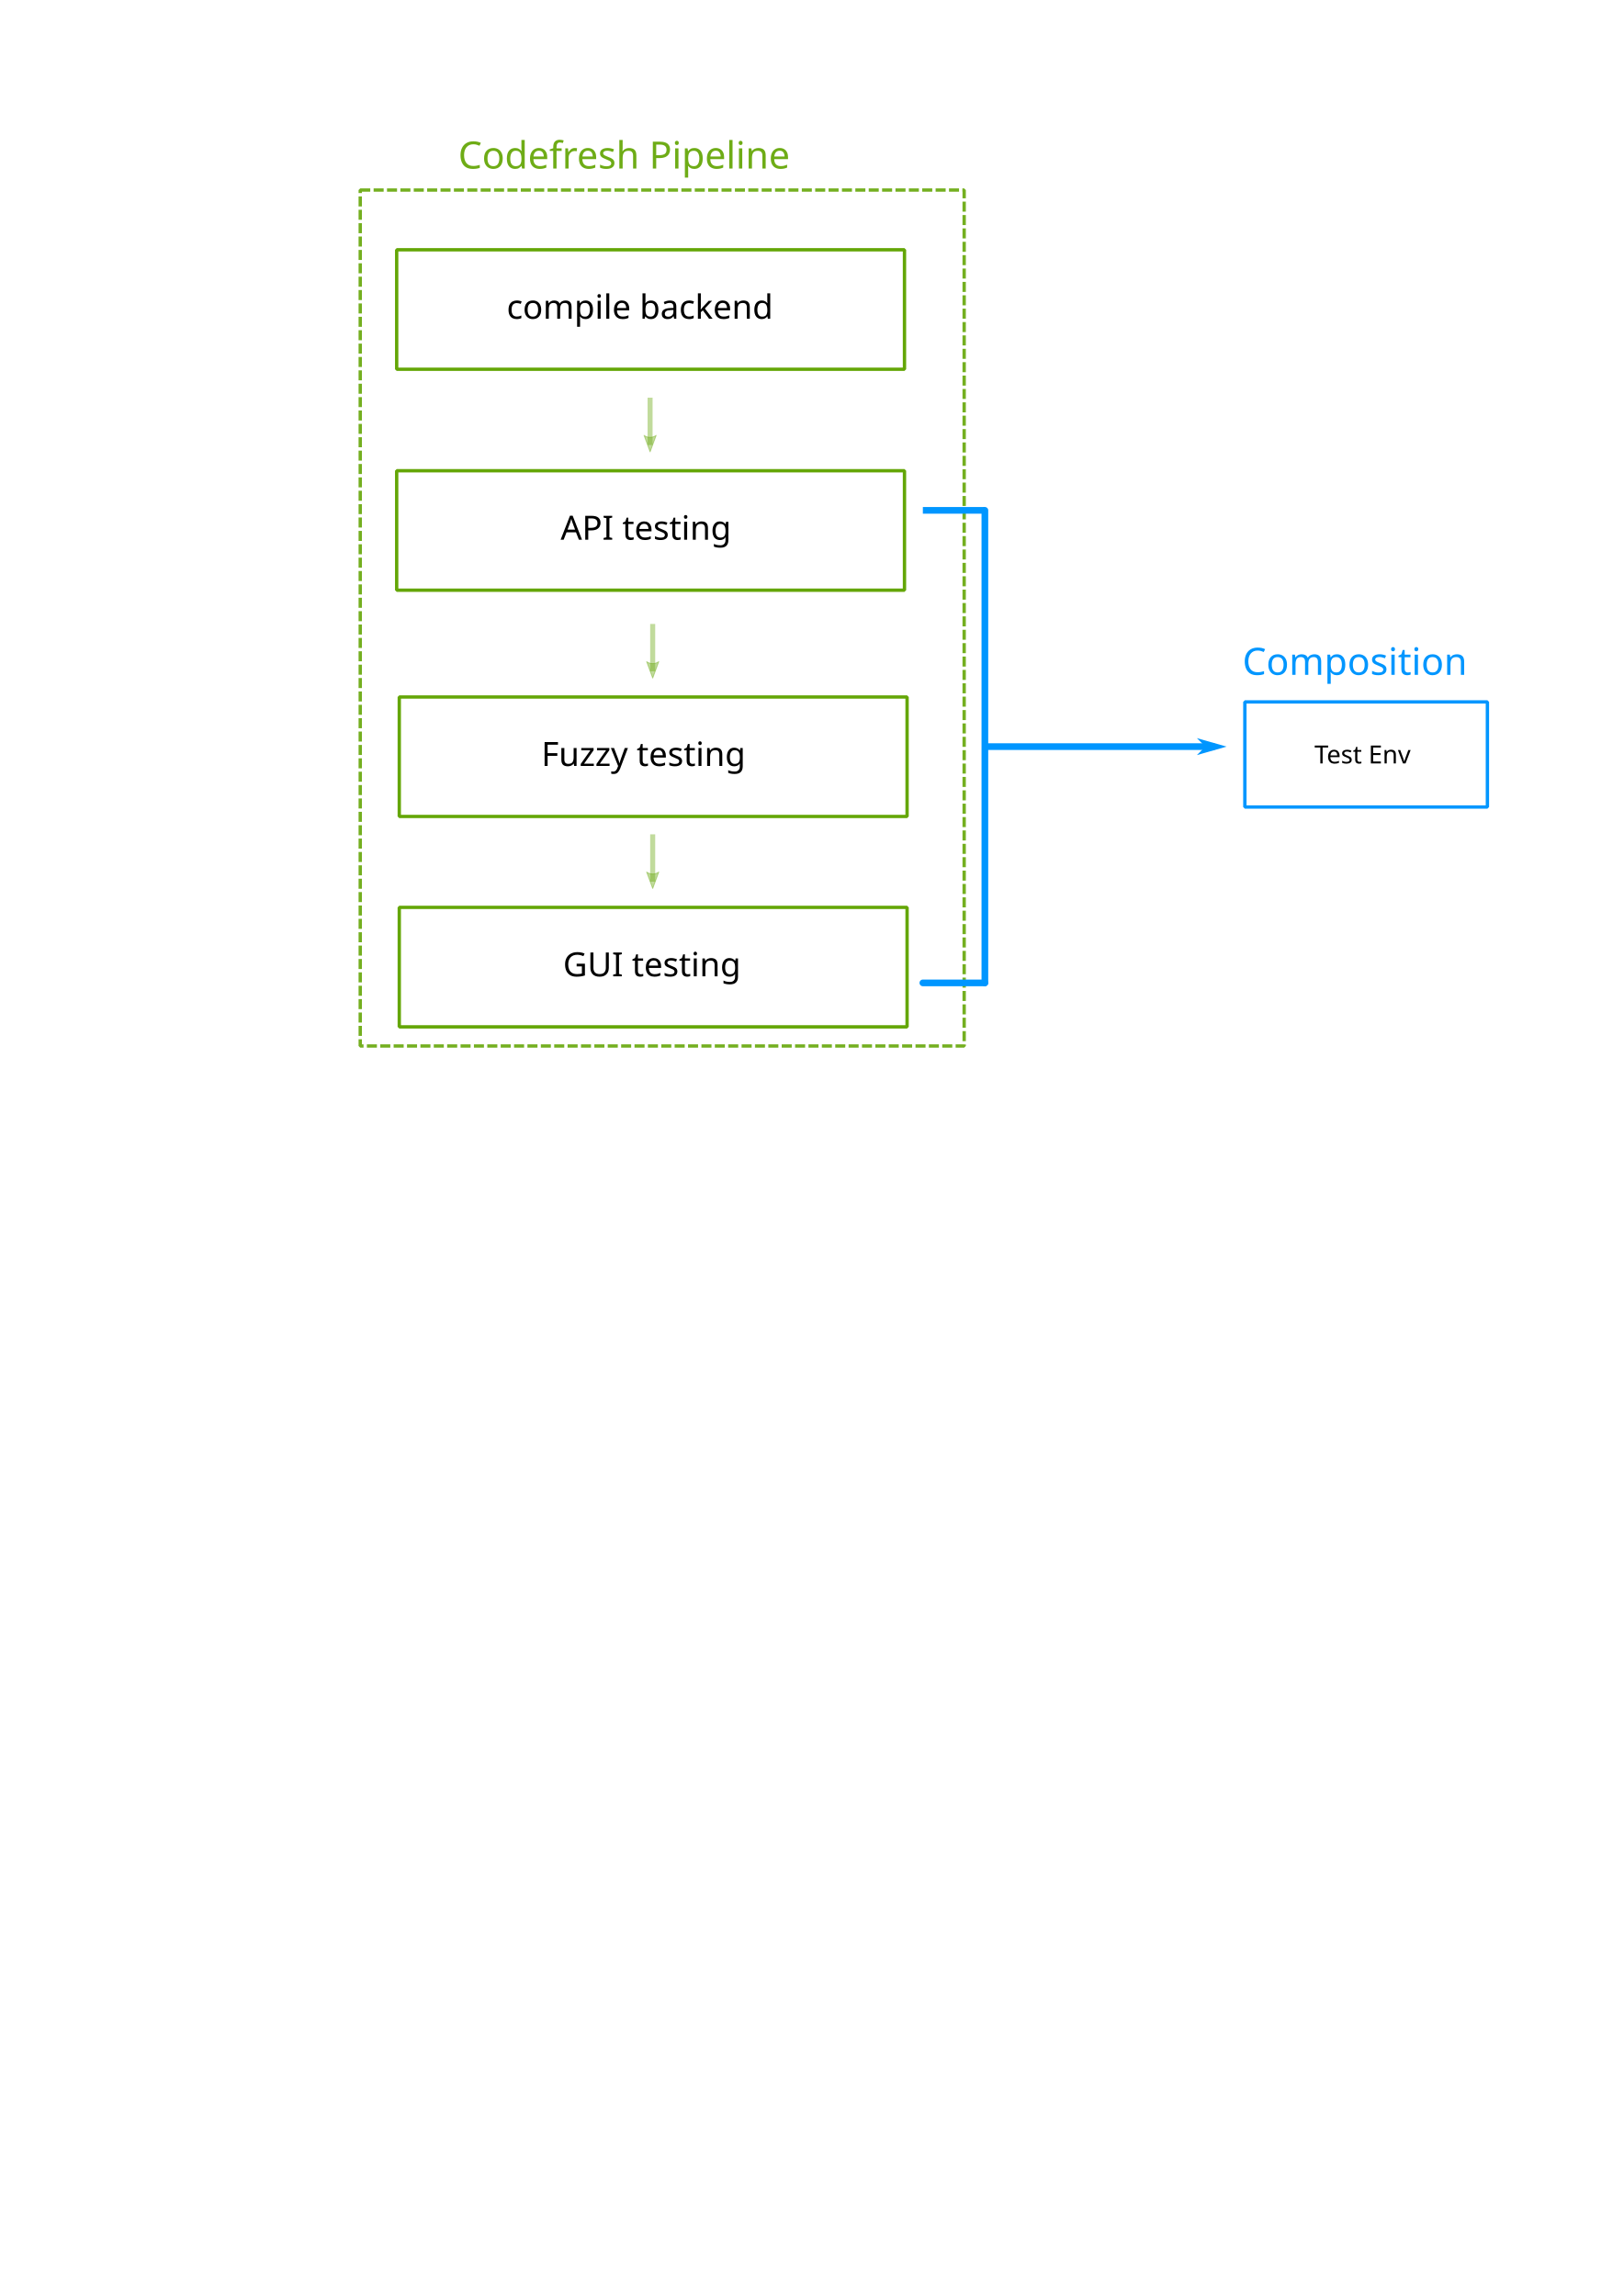
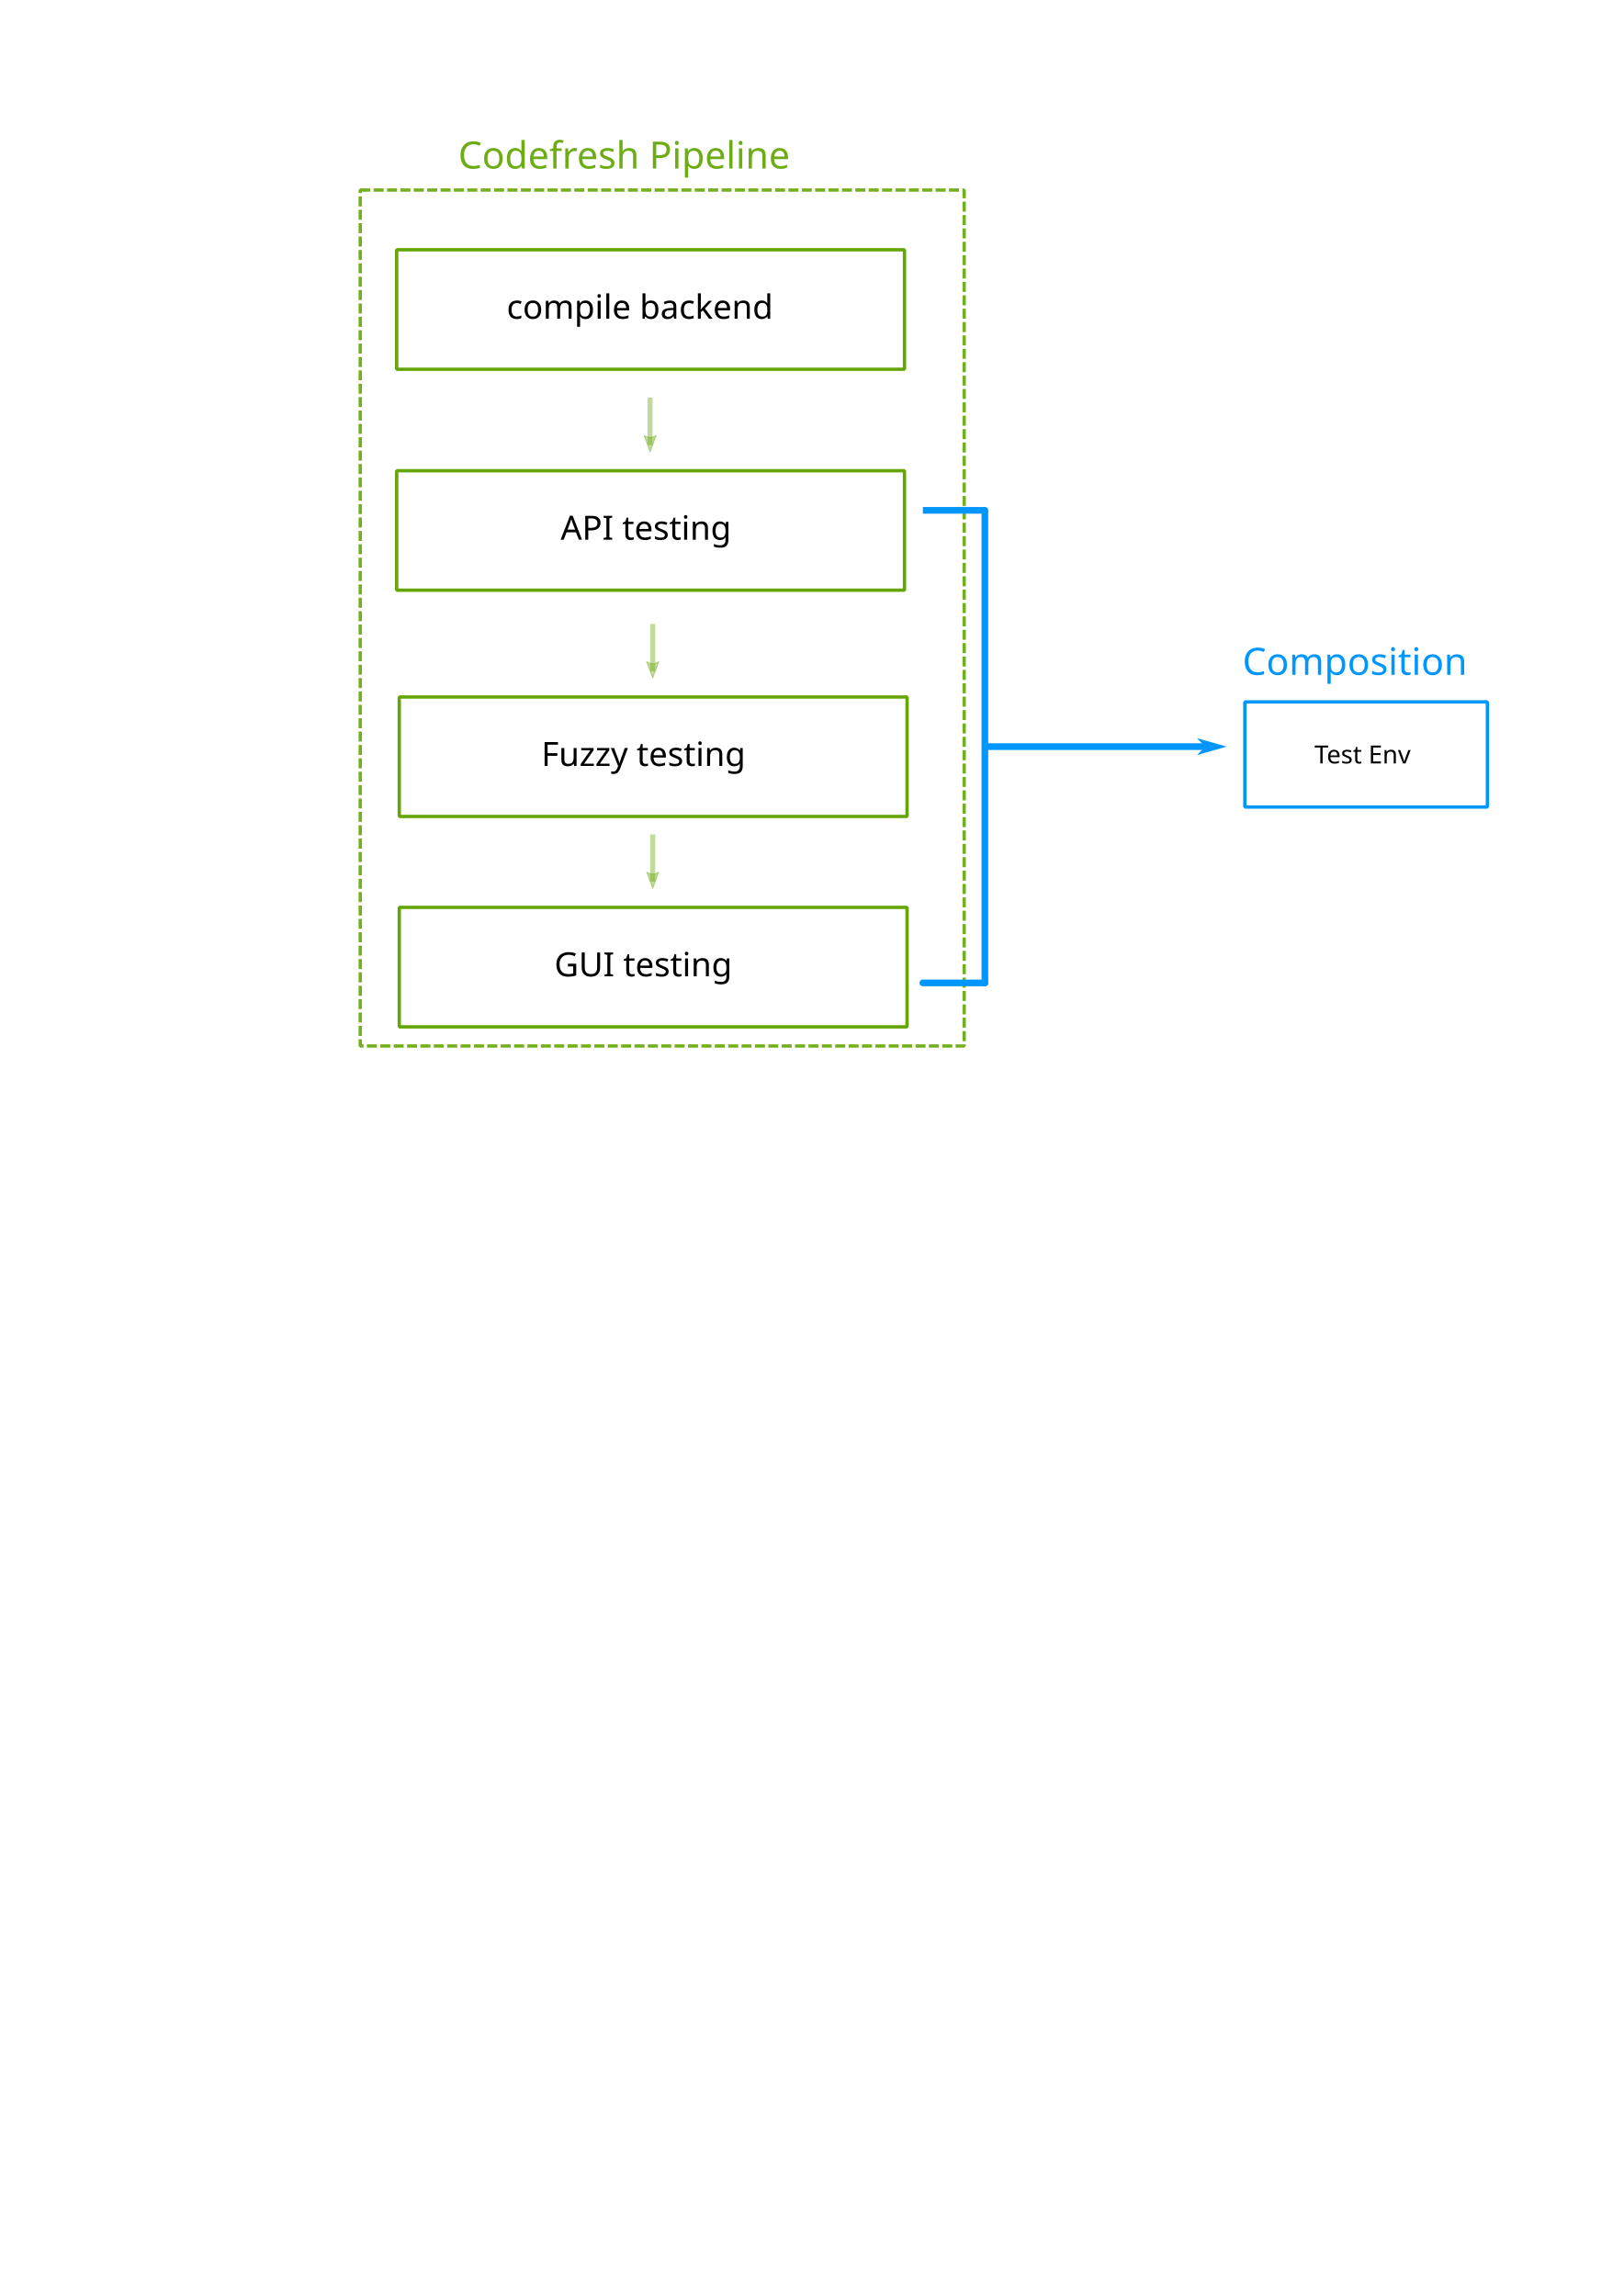
- <svg xmlns="http://www.w3.org/2000/svg" width="210mm" height="297mm" viewBox="0 0 744.094 1052.362" id="svg2" version="1.1">
+ <svg xmlns="http://www.w3.org/2000/svg" id="svg2" width="210mm" height="297mm" version="1.1" viewBox="0 0 744.094 1052.362">
  <defs id="defs4">
-     <marker orient="auto" refY="0.0" refX="0.0" id="marker6217" style="overflow:visible">
-       <path id="path6219" d="M 0.0,0.0 L 5.0,-5.0 L -12.5,0.0 L 5.0,5.0 L 0.0,0.0 z " style="fill-rule:evenodd;stroke:#0096ff;stroke-width:1pt;stroke-opacity:1;fill:#0096ff;fill-opacity:1" transform="scale(0.2) translate(6,0)" />
+     <marker id="marker6217" orient="auto" refX="0" refY="0" style="overflow:visible">
+       <path id="path6219" d="M 0.0,0.0 L 5.0,-5.0 L -12.5,0.0 L 5.0,5.0 L 0.0,0.0 z" transform="scale(0.2) translate(6,0)" style="fill-rule:evenodd;stroke:#0096ff;stroke-width:1pt;stroke-opacity:1;fill:#0096ff;fill-opacity:1" />
    </marker>
-     <marker orient="auto" refY="0.0" refX="0.0" id="marker6153" style="overflow:visible">
-       <path id="path6155" d="M 0.0,0.0 L 5.0,-5.0 L -12.5,0.0 L 5.0,5.0 L 0.0,0.0 z " style="fill-rule:evenodd;stroke:#0096ff;stroke-width:1pt;stroke-opacity:1;fill:#0096ff;fill-opacity:1" transform="scale(0.2) translate(6,0)" />
+     <marker id="marker6153" orient="auto" refX="0" refY="0" style="overflow:visible">
+       <path id="path6155" d="M 0.0,0.0 L 5.0,-5.0 L -12.5,0.0 L 5.0,5.0 L 0.0,0.0 z" transform="scale(0.2) translate(6,0)" style="fill-rule:evenodd;stroke:#0096ff;stroke-width:1pt;stroke-opacity:1;fill:#0096ff;fill-opacity:1" />
    </marker>
-     <marker orient="auto" refY="0.0" refX="0.0" id="marker6095" style="overflow:visible">
-       <path id="path6097" d="M 0.0,0.0 L 5.0,-5.0 L -12.5,0.0 L 5.0,5.0 L 0.0,0.0 z " style="fill-rule:evenodd;stroke:#0096ff;stroke-width:1pt;stroke-opacity:1;fill:#0096ff;fill-opacity:1" transform="scale(0.2) translate(6,0)" />
+     <marker id="marker6095" orient="auto" refX="0" refY="0" style="overflow:visible">
+       <path id="path6097" d="M 0.0,0.0 L 5.0,-5.0 L -12.5,0.0 L 5.0,5.0 L 0.0,0.0 z" transform="scale(0.2) translate(6,0)" style="fill-rule:evenodd;stroke:#0096ff;stroke-width:1pt;stroke-opacity:1;fill:#0096ff;fill-opacity:1" />
    </marker>
-     <marker orient="auto" refY="0.0" refX="0.0" id="Arrow1Sstart" style="overflow:visible">
-       <path id="path4438" d="M 0.0,0.0 L 5.0,-5.0 L -12.5,0.0 L 5.0,5.0 L 0.0,0.0 z " style="fill-rule:evenodd;stroke:#0096ff;stroke-width:1pt;stroke-opacity:1;fill:#0096ff;fill-opacity:1" transform="scale(0.2) translate(6,0)" />
+     <marker id="Arrow1Sstart" orient="auto" refX="0" refY="0" style="overflow:visible">
+       <path id="path4438" d="M 0.0,0.0 L 5.0,-5.0 L -12.5,0.0 L 5.0,5.0 L 0.0,0.0 z" transform="scale(0.2) translate(6,0)" style="fill-rule:evenodd;stroke:#0096ff;stroke-width:1pt;stroke-opacity:1;fill:#0096ff;fill-opacity:1" />
    </marker>
-     <marker orient="auto" refY="0.0" refX="0.0" id="Arrow1Mend" style="overflow:visible;">
-       <path id="path4435" d="M 0.0,0.0 L 5.0,-5.0 L -12.5,0.0 L 5.0,5.0 L 0.0,0.0 z " style="fill-rule:evenodd;stroke:#0096ff;stroke-width:1pt;stroke-opacity:1;fill:#0096ff;fill-opacity:1" transform="scale(0.4) rotate(180) translate(10,0)" />
+     <marker id="Arrow1Mend" orient="auto" refX="0" refY="0" style="overflow:visible">
+       <path id="path4435" d="M 0.0,0.0 L 5.0,-5.0 L -12.5,0.0 L 5.0,5.0 L 0.0,0.0 z" transform="scale(0.4) rotate(180) translate(10,0)" style="fill-rule:evenodd;stroke:#0096ff;stroke-width:1pt;stroke-opacity:1;fill:#0096ff;fill-opacity:1" />
    </marker>
-     <marker orient="auto" refY="0.0" refX="0.0" id="Arrow2Send" style="overflow:visible;">
-       <path id="path4459" style="fill-rule:evenodd;stroke-width:0.625;stroke-linejoin:round;stroke:#64a508;stroke-opacity:0.4;fill:#64a508;fill-opacity:0.4" d="M 8.719,4.034 L -2.207,0.016 L 8.719,-4.002 C 6.973,-1.63 6.983,1.616 8.719,4.034 z " transform="scale(0.3) rotate(180) translate(-2.3,0)" />
+     <marker id="Arrow2Send" orient="auto" refX="0" refY="0" style="overflow:visible">
+       <path id="path4459" d="M 8.719,4.034 L -2.207,0.016 L 8.719,-4.002 C 6.973,-1.63 6.983,1.616 8.719,4.034 z" transform="scale(0.3) rotate(180) translate(-2.3,0)" style="fill-rule:evenodd;stroke-width:.625;stroke-linejoin:round;stroke:#64a508;stroke-opacity:.4;fill:#64a508;fill-opacity:.4" />
    </marker>
-     <marker orient="auto" refY="0" refX="0" id="Arrow2Send-2" style="overflow:visible">
-       <path id="path4459-0" style="fill:#64a508;fill-opacity:0.4;fill-rule:evenodd;stroke:#64a508;stroke-width:0.625;stroke-linejoin:round;stroke-opacity:0.4" d="M 8.719,4.034 -2.207,0.016 8.719,-4.002 c -1.745,2.372 -1.735,5.617 -6e-7,8.035 z" transform="matrix(-0.3,0,0,-0.3,0.69,0)" />
+     <marker id="Arrow2Send-2" orient="auto" refX="0" refY="0" style="overflow:visible">
+       <path id="path4459-0" d="M 8.719,4.034 -2.207,0.016 8.719,-4.002 c -1.745,2.372 -1.735,5.617 -6e-7,8.035 z" transform="matrix(-0.3,0,0,-0.3,0.69,0)" style="fill:#64a508;fill-opacity:.4;fill-rule:evenodd;stroke:#64a508;stroke-width:.625;stroke-linejoin:round;stroke-opacity:.4" />
    </marker>
-     <marker orient="auto" refY="0" refX="0" id="Arrow2Send-2-5" style="overflow:visible">
-       <path id="path4459-0-9" style="fill:#64a508;fill-opacity:0.4;fill-rule:evenodd;stroke:#64a508;stroke-width:0.625;stroke-linejoin:round;stroke-opacity:0.4" d="M 8.719,4.034 -2.207,0.016 8.719,-4.002 c -1.745,2.372 -1.735,5.617 -6e-7,8.035 z" transform="matrix(-0.3,0,0,-0.3,0.69,0)" />
+     <marker id="Arrow2Send-2-5" orient="auto" refX="0" refY="0" style="overflow:visible">
+       <path id="path4459-0-9" d="M 8.719,4.034 -2.207,0.016 8.719,-4.002 c -1.745,2.372 -1.735,5.617 -6e-7,8.035 z" transform="matrix(-0.3,0,0,-0.3,0.69,0)" style="fill:#64a508;fill-opacity:.4;fill-rule:evenodd;stroke:#64a508;stroke-width:.625;stroke-linejoin:round;stroke-opacity:.4" />
    </marker>
-     <marker orient="auto" refY="0" refX="0" id="Arrow2Send-2-8" style="overflow:visible">
-       <path id="path4459-0-4" style="fill:#64a508;fill-opacity:0.4;fill-rule:evenodd;stroke:#64a508;stroke-width:0.625;stroke-linejoin:round;stroke-opacity:0.4" d="M 8.719,4.034 -2.207,0.016 8.719,-4.002 c -1.745,2.372 -1.735,5.617 -6e-7,8.035 z" transform="matrix(-0.3,0,0,-0.3,0.69,0)" />
+     <marker id="Arrow2Send-2-8" orient="auto" refX="0" refY="0" style="overflow:visible">
+       <path id="path4459-0-4" d="M 8.719,4.034 -2.207,0.016 8.719,-4.002 c -1.745,2.372 -1.735,5.617 -6e-7,8.035 z" transform="matrix(-0.3,0,0,-0.3,0.69,0)" style="fill:#64a508;fill-opacity:.4;fill-rule:evenodd;stroke:#64a508;stroke-width:.625;stroke-linejoin:round;stroke-opacity:.4" />
    </marker>
-     <marker orient="auto" refY="0" refX="0" id="Arrow2Send-2-9" style="overflow:visible">
-       <path id="path4459-0-40" style="fill:#64a508;fill-opacity:0.4;fill-rule:evenodd;stroke:#64a508;stroke-width:0.625;stroke-linejoin:round;stroke-opacity:0.4" d="M 8.719,4.034 -2.207,0.016 8.719,-4.002 c -1.745,2.372 -1.735,5.617 -6e-7,8.035 z" transform="matrix(-0.3,0,0,-0.3,0.69,0)" />
+     <marker id="Arrow2Send-2-9" orient="auto" refX="0" refY="0" style="overflow:visible">
+       <path id="path4459-0-40" d="M 8.719,4.034 -2.207,0.016 8.719,-4.002 c -1.745,2.372 -1.735,5.617 -6e-7,8.035 z" transform="matrix(-0.3,0,0,-0.3,0.69,0)" style="fill:#64a508;fill-opacity:.4;fill-rule:evenodd;stroke:#64a508;stroke-width:.625;stroke-linejoin:round;stroke-opacity:.4" />
    </marker>
-     <marker orient="auto" refY="0" refX="0" id="Arrow2Send-2-3" style="overflow:visible">
-       <path id="path4459-0-3" style="fill:#64a508;fill-opacity:0.4;fill-rule:evenodd;stroke:#64a508;stroke-width:0.625;stroke-linejoin:round;stroke-opacity:0.4" d="M 8.719,4.034 -2.207,0.016 8.719,-4.002 c -1.745,2.372 -1.735,5.617 -6e-7,8.035 z" transform="matrix(-0.3,0,0,-0.3,0.69,0)" />
+     <marker id="Arrow2Send-2-3" orient="auto" refX="0" refY="0" style="overflow:visible">
+       <path id="path4459-0-3" d="M 8.719,4.034 -2.207,0.016 8.719,-4.002 c -1.745,2.372 -1.735,5.617 -6e-7,8.035 z" transform="matrix(-0.3,0,0,-0.3,0.69,0)" style="fill:#64a508;fill-opacity:.4;fill-rule:evenodd;stroke:#64a508;stroke-width:.625;stroke-linejoin:round;stroke-opacity:.4" />
    </marker>
-     <marker orient="auto" refY="0" refX="0" id="marker6095-9" style="overflow:visible">
-       <path id="path6097-2" d="M 0,0 5,-5 -12.5,0 5,5 Z" style="fill:#0096ff;fill-opacity:1;fill-rule:evenodd;stroke:#0096ff;stroke-width:1pt;stroke-opacity:1" transform="matrix(0.2,0,0,0.2,1.2,0)" />
+     <marker id="marker6095-9" orient="auto" refX="0" refY="0" style="overflow:visible">
+       <path id="path6097-2" d="M 0,0 5,-5 -12.5,0 5,5 Z" transform="matrix(0.2,0,0,0.2,1.2,0)" style="fill:#0096ff;fill-opacity:1;fill-rule:evenodd;stroke:#0096ff;stroke-width:1pt;stroke-opacity:1" />
    </marker>
-     <marker orient="auto" refY="0" refX="0" id="marker6095-4" style="overflow:visible">
-       <path id="path6097-1" d="M 0,0 5,-5 -12.5,0 5,5 Z" style="fill:#0096ff;fill-opacity:1;fill-rule:evenodd;stroke:#0096ff;stroke-width:1pt;stroke-opacity:1" transform="matrix(0.2,0,0,0.2,1.2,0)" />
+     <marker id="marker6095-4" orient="auto" refX="0" refY="0" style="overflow:visible">
+       <path id="path6097-1" d="M 0,0 5,-5 -12.5,0 5,5 Z" transform="matrix(0.2,0,0,0.2,1.2,0)" style="fill:#0096ff;fill-opacity:1;fill-rule:evenodd;stroke:#0096ff;stroke-width:1pt;stroke-opacity:1" />
    </marker>
  </defs>
  <g id="layer1">
-     <text xml:space="preserve" style="font-style:normal;font-weight:normal;line-height:0%;font-family:sans-serif;letter-spacing:0px;word-spacing:0px;fill:#000000;fill-opacity:1;stroke:none;stroke-width:1px;stroke-linecap:butt;stroke-linejoin:miter;stroke-opacity:1" x="96.429" y="193.791" id="text4142">
-       <tspan id="tspan4144" x="96.429" y="193.791" style="font-size:40px;line-height:1.25"> </tspan>
-     </text>
-     <text xml:space="preserve" style="font-style:normal;font-weight:normal;line-height:0%;font-family:sans-serif;letter-spacing:0px;word-spacing:0px;fill:#000000;fill-opacity:1;stroke:none;stroke-width:1px;stroke-linecap:butt;stroke-linejoin:miter;stroke-opacity:1" x="232.199" y="146.098" id="text4136">
-       <tspan x="232.199" y="146.098" id="tspan4140" style="font-size:15.332px;line-height:1.25">compile backend</tspan>
+     <text style="font-style:normal;font-weight:400;line-height:0%;font-family:sans-serif;letter-spacing:0;word-spacing:0;fill:#000;fill-opacity:1;stroke:none;stroke-width:1px;stroke-linecap:butt;stroke-linejoin:miter;stroke-opacity:1" id="text4136" x="232.199" y="146.098" xml:space="preserve">
+       <tspan id="tspan4140" x="232.199" y="146.098" style="font-size:15.332px;line-height:1.25">compile backend</tspan>
    </text>
    <rect style="fill:none;fill-opacity:1;stroke:#64a607;stroke-width:1.533;stroke-linejoin:bevel;stroke-miterlimit:4;stroke-dasharray:none;stroke-dashoffset:0;stroke-opacity:1" id="rect4228" width="232.711" height="54.756" x="181.785" y="114.49" />
-     <text xml:space="preserve" style="font-style:normal;font-weight:normal;line-height:0%;font-family:sans-serif;letter-spacing:0px;word-spacing:0px;fill:#000000;fill-opacity:1;stroke:none;stroke-width:1px;stroke-linecap:butt;stroke-linejoin:miter;stroke-opacity:1" x="256.922" y="247.365" id="text4136-3-5">
-       <tspan x="256.922" y="247.365" id="tspan4140-7-5" style="font-size:15.332px;line-height:1.25">API testing </tspan>
+     <text style="font-style:normal;font-weight:400;line-height:0%;font-family:sans-serif;letter-spacing:0;word-spacing:0;fill:#000;fill-opacity:1;stroke:none;stroke-width:1px;stroke-linecap:butt;stroke-linejoin:miter;stroke-opacity:1" id="text4136-3-5" x="256.922" y="247.365" xml:space="preserve">
+       <tspan id="tspan4140-7-5" x="256.922" y="247.365" style="font-size:15.332px;line-height:1.25">API testing</tspan>
    </text>
    <rect style="fill:none;fill-opacity:1;stroke:#64a607;stroke-width:1.533;stroke-linejoin:bevel;stroke-miterlimit:4;stroke-dasharray:none;stroke-dashoffset:0;stroke-opacity:1" id="rect4228-7" width="232.711" height="54.756" x="181.785" y="215.757" />
-     <text xml:space="preserve" style="font-style:normal;font-weight:normal;line-height:0%;font-family:sans-serif;letter-spacing:0px;word-spacing:0px;fill:#000000;fill-opacity:1;stroke:none;stroke-width:1px;stroke-linecap:butt;stroke-linejoin:miter;stroke-opacity:1" x="602.395" y="349.916" id="text4188-6">
+     <text style="font-style:normal;font-weight:400;line-height:0%;font-family:sans-serif;letter-spacing:0;word-spacing:0;fill:#000;fill-opacity:1;stroke:none;stroke-width:1px;stroke-linecap:butt;stroke-linejoin:miter;stroke-opacity:1" id="text4188-6" x="602.395" y="349.916" xml:space="preserve">
      <tspan id="tspan4190-2" x="602.395" y="349.916" style="font-size:11.499px;line-height:1.25">Test Env</tspan>
    </text>
    <rect style="fill:none;fill-opacity:1;stroke:#0096ff;stroke-width:1.533;stroke-linejoin:bevel;stroke-miterlimit:4;stroke-dasharray:none;stroke-dashoffset:0;stroke-opacity:1" id="rect4269" width="111.154" height="48.185" x="570.481" y="321.714" />
-     <text xml:space="preserve" style="font-style:normal;font-weight:normal;line-height:0%;font-family:sans-serif;letter-spacing:0px;word-spacing:0px;fill:#64a607;fill-opacity:0.937;stroke:none;stroke-width:1px;stroke-linecap:butt;stroke-linejoin:miter;stroke-opacity:1" x="209.984" y="77.257" id="text4338">
+     <text style="font-style:normal;font-weight:400;line-height:0%;font-family:sans-serif;letter-spacing:0;word-spacing:0;fill:#64a607;fill-opacity:.937;stroke:none;stroke-width:1px;stroke-linecap:butt;stroke-linejoin:miter;stroke-opacity:1" id="text4338" x="209.984" y="77.257" xml:space="preserve">
      <tspan id="tspan4340" x="209.984" y="77.257" style="font-size:17.248px;line-height:1.25">Codefresh Pipeline</tspan>
    </text>
-     <text xml:space="preserve" style="font-style:normal;font-weight:normal;line-height:0%;font-family:sans-serif;letter-spacing:0px;word-spacing:0px;fill:#0096ff;fill-opacity:1;stroke:none;stroke-width:1px;stroke-linecap:butt;stroke-linejoin:miter;stroke-opacity:1" x="569.387" y="309.305" id="text4338-3">
-       <tspan x="569.387" y="309.305" id="tspan5117" style="font-size:17.248px;line-height:1.25">Composition </tspan>
+     <text style="font-style:normal;font-weight:400;line-height:0%;font-family:sans-serif;letter-spacing:0;word-spacing:0;fill:#0096ff;fill-opacity:1;stroke:none;stroke-width:1px;stroke-linecap:butt;stroke-linejoin:miter;stroke-opacity:1" id="text4338-3" x="569.387" y="309.305" xml:space="preserve">
+       <tspan id="tspan5117" x="569.387" y="309.305" style="font-size:17.248px;line-height:1.25">Composition</tspan>
    </text>
-     <rect style="fill:none;fill-opacity:0.937;stroke:#64a607;stroke-width:1.533;stroke-linejoin:bevel;stroke-miterlimit:4;stroke-dasharray:4.599, 1.533;stroke-dashoffset:0;stroke-opacity:0.898" id="rect4364" width="276.763" height="392.313" x="165.085" y="87.113" />
-     <path style="fill:none;fill-opacity:1;fill-rule:evenodd;stroke:#64a508;stroke-width:2.3;stroke-linecap:butt;stroke-linejoin:miter;stroke-miterlimit:4;stroke-dasharray:none;stroke-opacity:0.4;marker-end:url(#Arrow2Send-2)" d="m 297.916,182.276 0,21.704" id="path4420-2" />
-     <text xml:space="preserve" style="font-style:normal;font-weight:normal;font-size:12px;line-height:0%;font-family:sans-serif;letter-spacing:0px;word-spacing:0px;fill:#000000;fill-opacity:1;stroke:none;stroke-width:1px;stroke-linecap:butt;stroke-linejoin:miter;stroke-opacity:1" x="248.092" y="351.074" id="text4136-3-5-1">
-       <tspan x="248.092" y="351.074" id="tspan4140-7-5-0" style="font-size:15.332px;line-height:1.25;stroke-width:1px">Fuzzy testing </tspan>
+     <rect style="fill:none;fill-opacity:.937;stroke:#64a607;stroke-width:1.533;stroke-linejoin:bevel;stroke-miterlimit:4;stroke-dasharray:4.599,1.533;stroke-dashoffset:0;stroke-opacity:.898" id="rect4364" width="276.763" height="392.313" x="165.085" y="87.113" />
+     <path style="fill:none;fill-opacity:1;fill-rule:evenodd;stroke:#64a508;stroke-width:2.3;stroke-linecap:butt;stroke-linejoin:miter;stroke-miterlimit:4;stroke-dasharray:none;stroke-opacity:.4;marker-end:url(#Arrow2Send-2)" id="path4420-2" d="m 297.916,182.276 0,21.704" />
+     <text style="font-style:normal;font-weight:400;font-size:12px;line-height:0%;font-family:sans-serif;letter-spacing:0;word-spacing:0;fill:#000;fill-opacity:1;stroke:none;stroke-width:1px;stroke-linecap:butt;stroke-linejoin:miter;stroke-opacity:1" id="text4136-3-5-1" x="248.092" y="351.074" xml:space="preserve">
+       <tspan id="tspan4140-7-5-0" x="248.092" y="351.074" style="font-size:15.332px;line-height:1.25;stroke-width:1px">Fuzzy testing</tspan>
    </text>
    <rect style="fill:none;fill-opacity:1;stroke:#64a607;stroke-width:1.533;stroke-linejoin:bevel;stroke-miterlimit:4;stroke-dasharray:none;stroke-dashoffset:0;stroke-opacity:1" id="rect4228-7-0" width="232.711" height="54.756" x="182.975" y="319.467" />
-     <path style="fill:none;fill-opacity:1;fill-rule:evenodd;stroke:#64a508;stroke-width:2.3;stroke-linecap:butt;stroke-linejoin:miter;stroke-miterlimit:4;stroke-dasharray:none;stroke-opacity:0.4;marker-end:url(#Arrow2Send-2-9)" d="m 299.105,285.985 v 21.704" id="path4420-2-5" />
-     <text xml:space="preserve" style="font-style:normal;font-weight:normal;font-size:12px;line-height:0%;font-family:sans-serif;letter-spacing:0px;word-spacing:0px;fill:#000000;fill-opacity:1;stroke:none;stroke-width:1px;stroke-linecap:butt;stroke-linejoin:miter;stroke-opacity:1" x="254.039" y="447.503" id="text4136-3-5-9">
-       <tspan x="254.039" y="447.503" id="tspan4140-7-5-9" style="font-size:15.332px;line-height:1.25;stroke-width:1px"> GUI testing </tspan>
+     <path style="fill:none;fill-opacity:1;fill-rule:evenodd;stroke:#64a508;stroke-width:2.3;stroke-linecap:butt;stroke-linejoin:miter;stroke-miterlimit:4;stroke-dasharray:none;stroke-opacity:.4;marker-end:url(#Arrow2Send-2-9)" id="path4420-2-5" d="m 299.105,285.985 v 21.704" />
+     <text style="font-style:normal;font-weight:400;font-size:12px;line-height:0%;font-family:sans-serif;letter-spacing:0;word-spacing:0;fill:#000;fill-opacity:1;stroke:none;stroke-width:1px;stroke-linecap:butt;stroke-linejoin:miter;stroke-opacity:1" id="text4136-3-5-9" x="254.039" y="447.503" xml:space="preserve">
+       <tspan id="tspan4140-7-5-9" x="254.039" y="447.503" style="font-size:15.332px;line-height:1.25;stroke-width:1px">GUI testing</tspan>
    </text>
    <rect style="fill:none;fill-opacity:1;stroke:#64a607;stroke-width:1.533;stroke-linejoin:bevel;stroke-miterlimit:4;stroke-dasharray:none;stroke-dashoffset:0;stroke-opacity:1" id="rect4228-7-1" width="232.711" height="54.756" x="182.975" y="415.896" />
-     <path style="fill:none;fill-opacity:1;fill-rule:evenodd;stroke:#64a508;stroke-width:2.3;stroke-linecap:butt;stroke-linejoin:miter;stroke-miterlimit:4;stroke-dasharray:none;stroke-opacity:0.4;marker-end:url(#Arrow2Send-2-3)" d="m 299.105,382.414 v 21.704" id="path4420-2-2" />
+     <path style="fill:none;fill-opacity:1;fill-rule:evenodd;stroke:#64a508;stroke-width:2.3;stroke-linecap:butt;stroke-linejoin:miter;stroke-miterlimit:4;stroke-dasharray:none;stroke-opacity:.4;marker-end:url(#Arrow2Send-2-3)" id="path4420-2-2" d="m 299.105,382.414 v 21.704" />
    <g id="g8281" transform="translate(-25.44643,-0.6696429)">
      <path id="path5119-7-2-0" d="M 582.09,342.876 H 475.991" style="fill:none;fill-rule:evenodd;stroke:#0096ff;stroke-width:3.066;stroke-linecap:butt;stroke-linejoin:miter;stroke-miterlimit:4;stroke-dasharray:none;stroke-opacity:1;marker-start:url(#marker6095)" />
      <g id="g8274">
-         <path style="fill:none;fill-rule:evenodd;stroke:#0096ff;stroke-width:3.067;stroke-linecap:round;stroke-linejoin:miter;stroke-miterlimit:4;stroke-dasharray:none;stroke-opacity:1" d="M 476.786,451.171 H 448.365" id="path5119-7-2-0-6" />
-         <path style="fill:none;fill-rule:evenodd;stroke:#0096ff;stroke-width:3.067;stroke-linecap:round;stroke-linejoin:round;stroke-miterlimit:4;stroke-dasharray:none;stroke-opacity:1" d="M 476.786,234.581 V 451.171" id="path5119-7-2-0-6-7" />
-         <path style="fill:none;fill-rule:evenodd;stroke:#0096ff;stroke-width:3.067;stroke-linecap:butt;stroke-linejoin:round;stroke-miterlimit:4;stroke-dasharray:none;stroke-opacity:1" d="M 476.786,234.581 H 448.365" id="path5119-7-2-0-6-6" />
+         <path style="fill:none;fill-rule:evenodd;stroke:#0096ff;stroke-width:3.067;stroke-linecap:round;stroke-linejoin:miter;stroke-miterlimit:4;stroke-dasharray:none;stroke-opacity:1" id="path5119-7-2-0-6" d="M 476.786,451.171 H 448.365" />
+         <path style="fill:none;fill-rule:evenodd;stroke:#0096ff;stroke-width:3.067;stroke-linecap:round;stroke-linejoin:round;stroke-miterlimit:4;stroke-dasharray:none;stroke-opacity:1" id="path5119-7-2-0-6-7" d="M 476.786,234.581 V 451.171" />
+         <path style="fill:none;fill-rule:evenodd;stroke:#0096ff;stroke-width:3.067;stroke-linecap:butt;stroke-linejoin:round;stroke-miterlimit:4;stroke-dasharray:none;stroke-opacity:1" id="path5119-7-2-0-6-6" d="M 476.786,234.581 H 448.365" />
      </g>
    </g>
  </g>
</svg>
